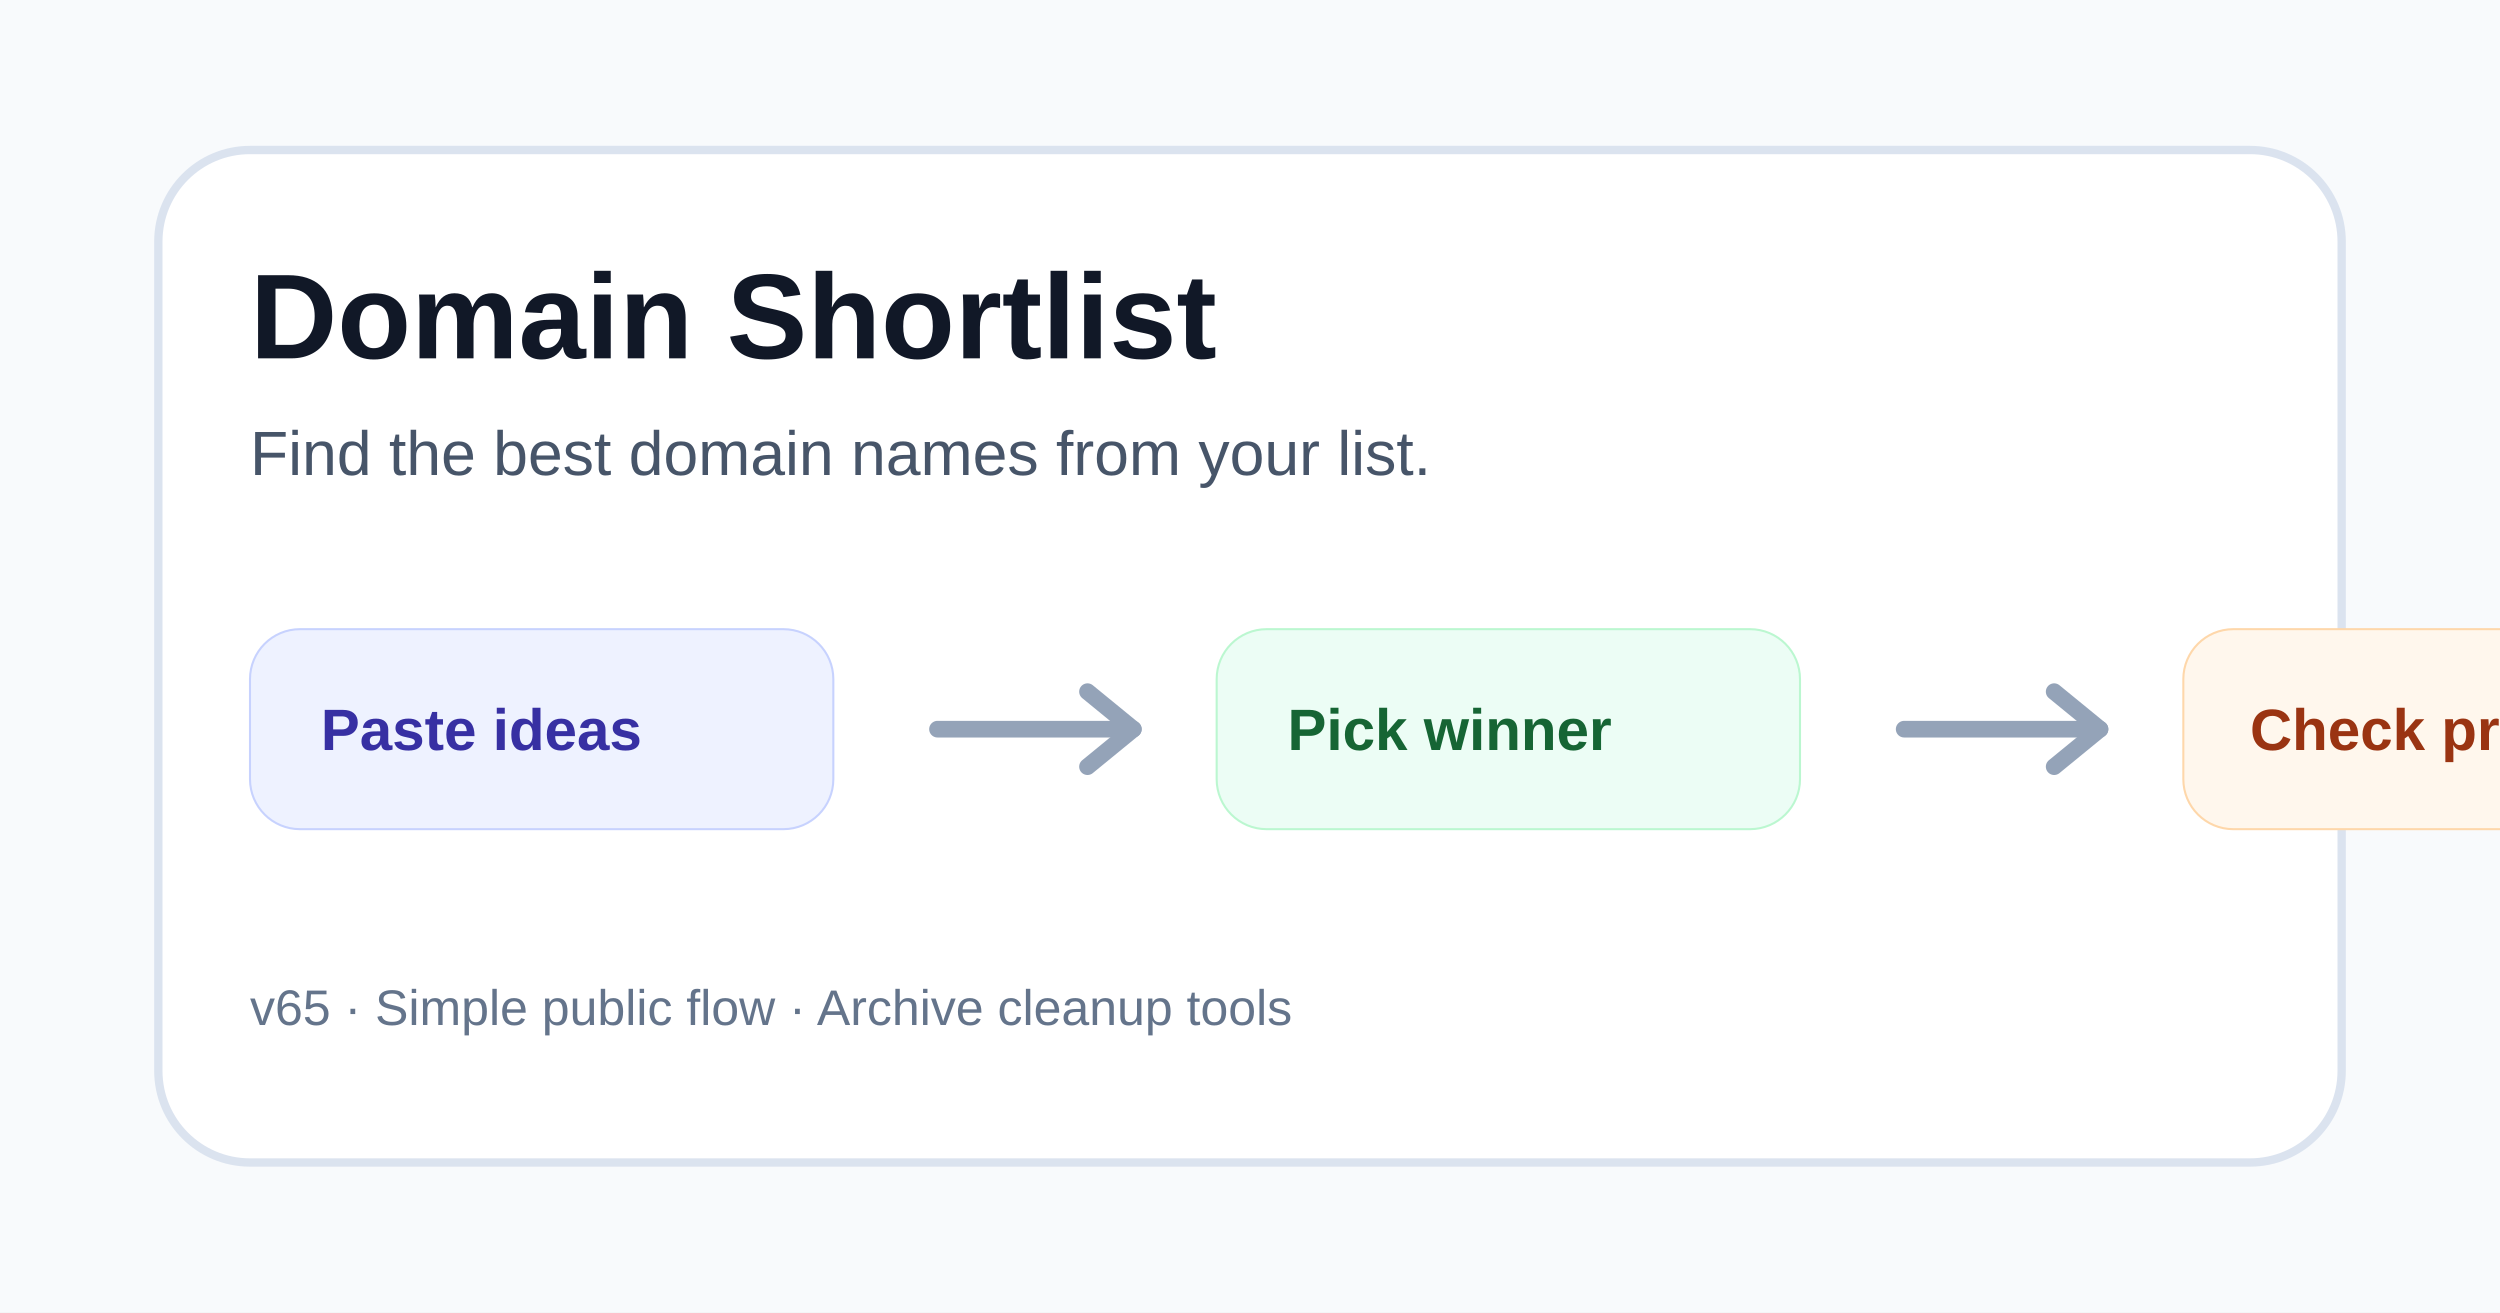
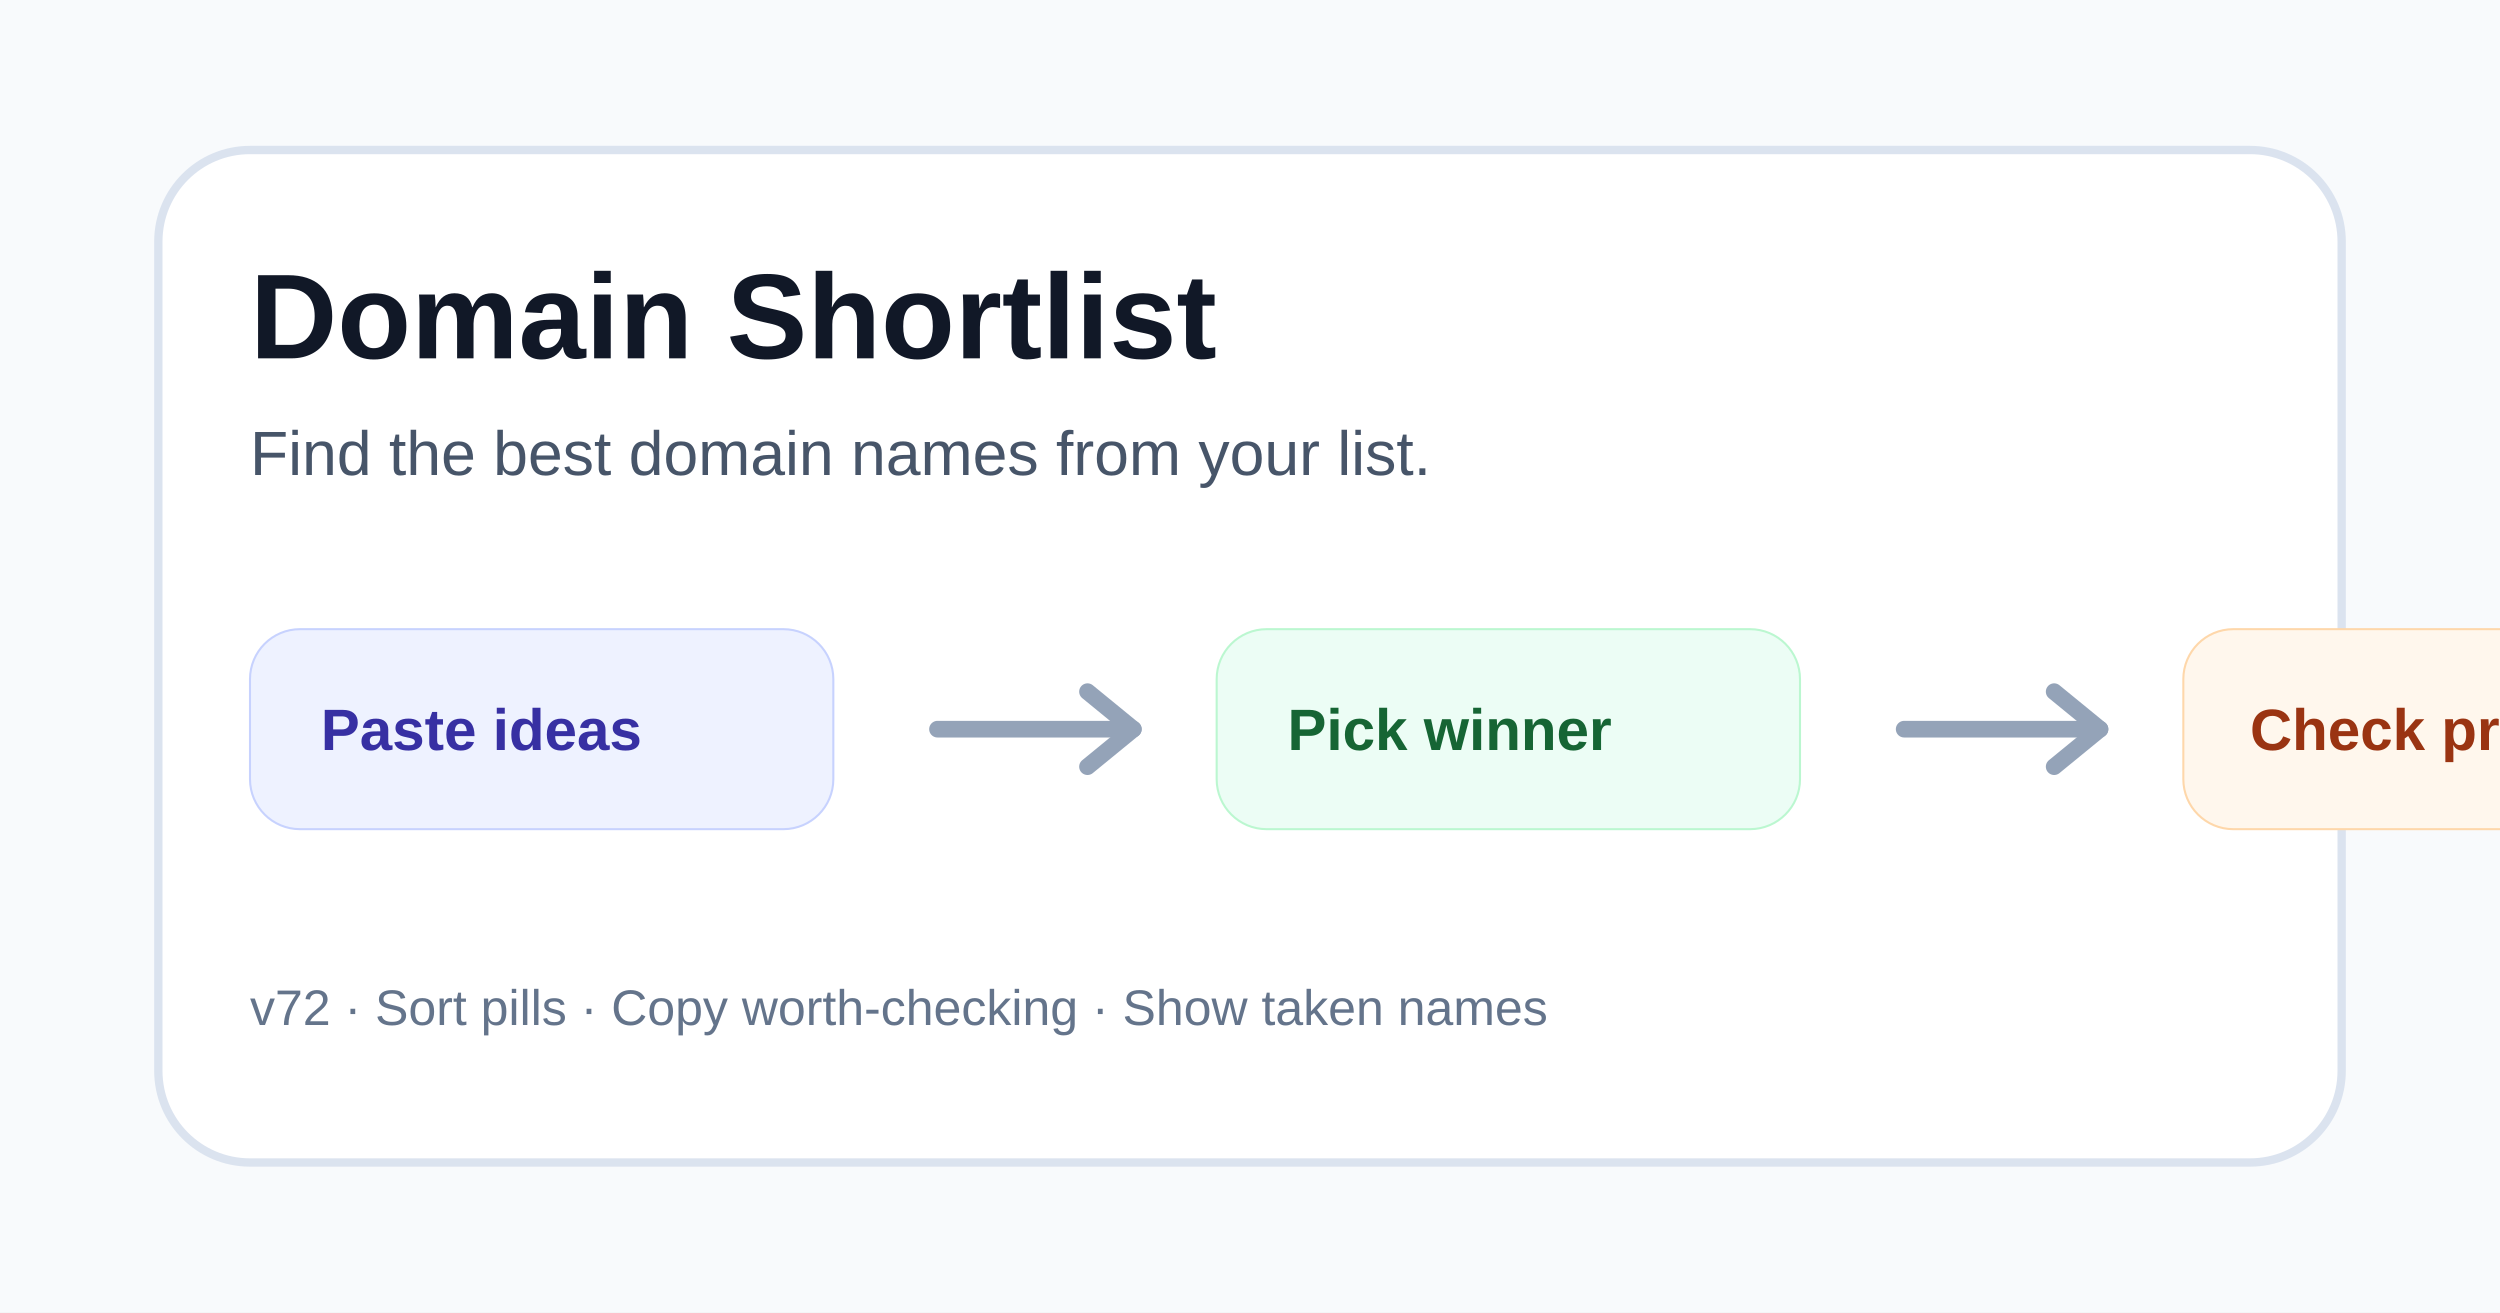
<svg xmlns="http://www.w3.org/2000/svg" width="1200" height="630" viewBox="0 0 1200 630">
  <rect width="1200" height="630" fill="#f8fafc" />
  <rect x="76" y="72" width="1048" height="486" rx="44" fill="#ffffff" stroke="#dbe3ef" stroke-width="4" />
  <text x="120" y="172" fill="#111827" font-family="Arial, Helvetica, sans-serif" font-size="58" font-weight="700">Domain Shortlist</text>
  <text x="120" y="228" fill="#475569" font-family="Arial, Helvetica, sans-serif" font-size="30">Find the best domain names from your list.</text>
  <g transform="translate(120 302)">
    <rect width="280" height="96" rx="24" fill="#eef2ff" stroke="#c7d2fe" />
    <text x="34" y="58" fill="#3730a3" font-family="Arial, Helvetica, sans-serif" font-size="28" font-weight="700">Paste ideas</text>
    <path d="M330 48h94" stroke="#94a3b8" stroke-width="8" stroke-linecap="round" />
    <path d="M424 48l-22-18m22 18l-22 18" stroke="#94a3b8" stroke-width="8" stroke-linecap="round" stroke-linejoin="round" />
    <rect x="464" width="280" height="96" rx="24" fill="#ecfdf5" stroke="#bbf7d0" />
    <text x="498" y="58" fill="#166534" font-family="Arial, Helvetica, sans-serif" font-size="28" font-weight="700">Pick winner</text>
    <path d="M794 48h94" stroke="#94a3b8" stroke-width="8" stroke-linecap="round" />
    <path d="M888 48l-22-18m22 18l-22 18" stroke="#94a3b8" stroke-width="8" stroke-linecap="round" stroke-linejoin="round" />
    <rect x="928" width="220" height="96" rx="24" fill="#fff7ed" stroke="#fed7aa" />
    <text x="960" y="58" fill="#9a3412" font-family="Arial, Helvetica, sans-serif" font-size="28" font-weight="700">Check price</text>
  </g>
-   <text x="120" y="492" fill="#64748b" font-family="Arial, Helvetica, sans-serif" font-size="24">v65 · Simple public flow · Archive cleanup tools</text>
+   <text x="120" y="492" fill="#64748b" font-family="Arial, Helvetica, sans-serif" font-size="24">v72 · Sort pills · Copy worth-checking · Show taken names</text>
</svg>
